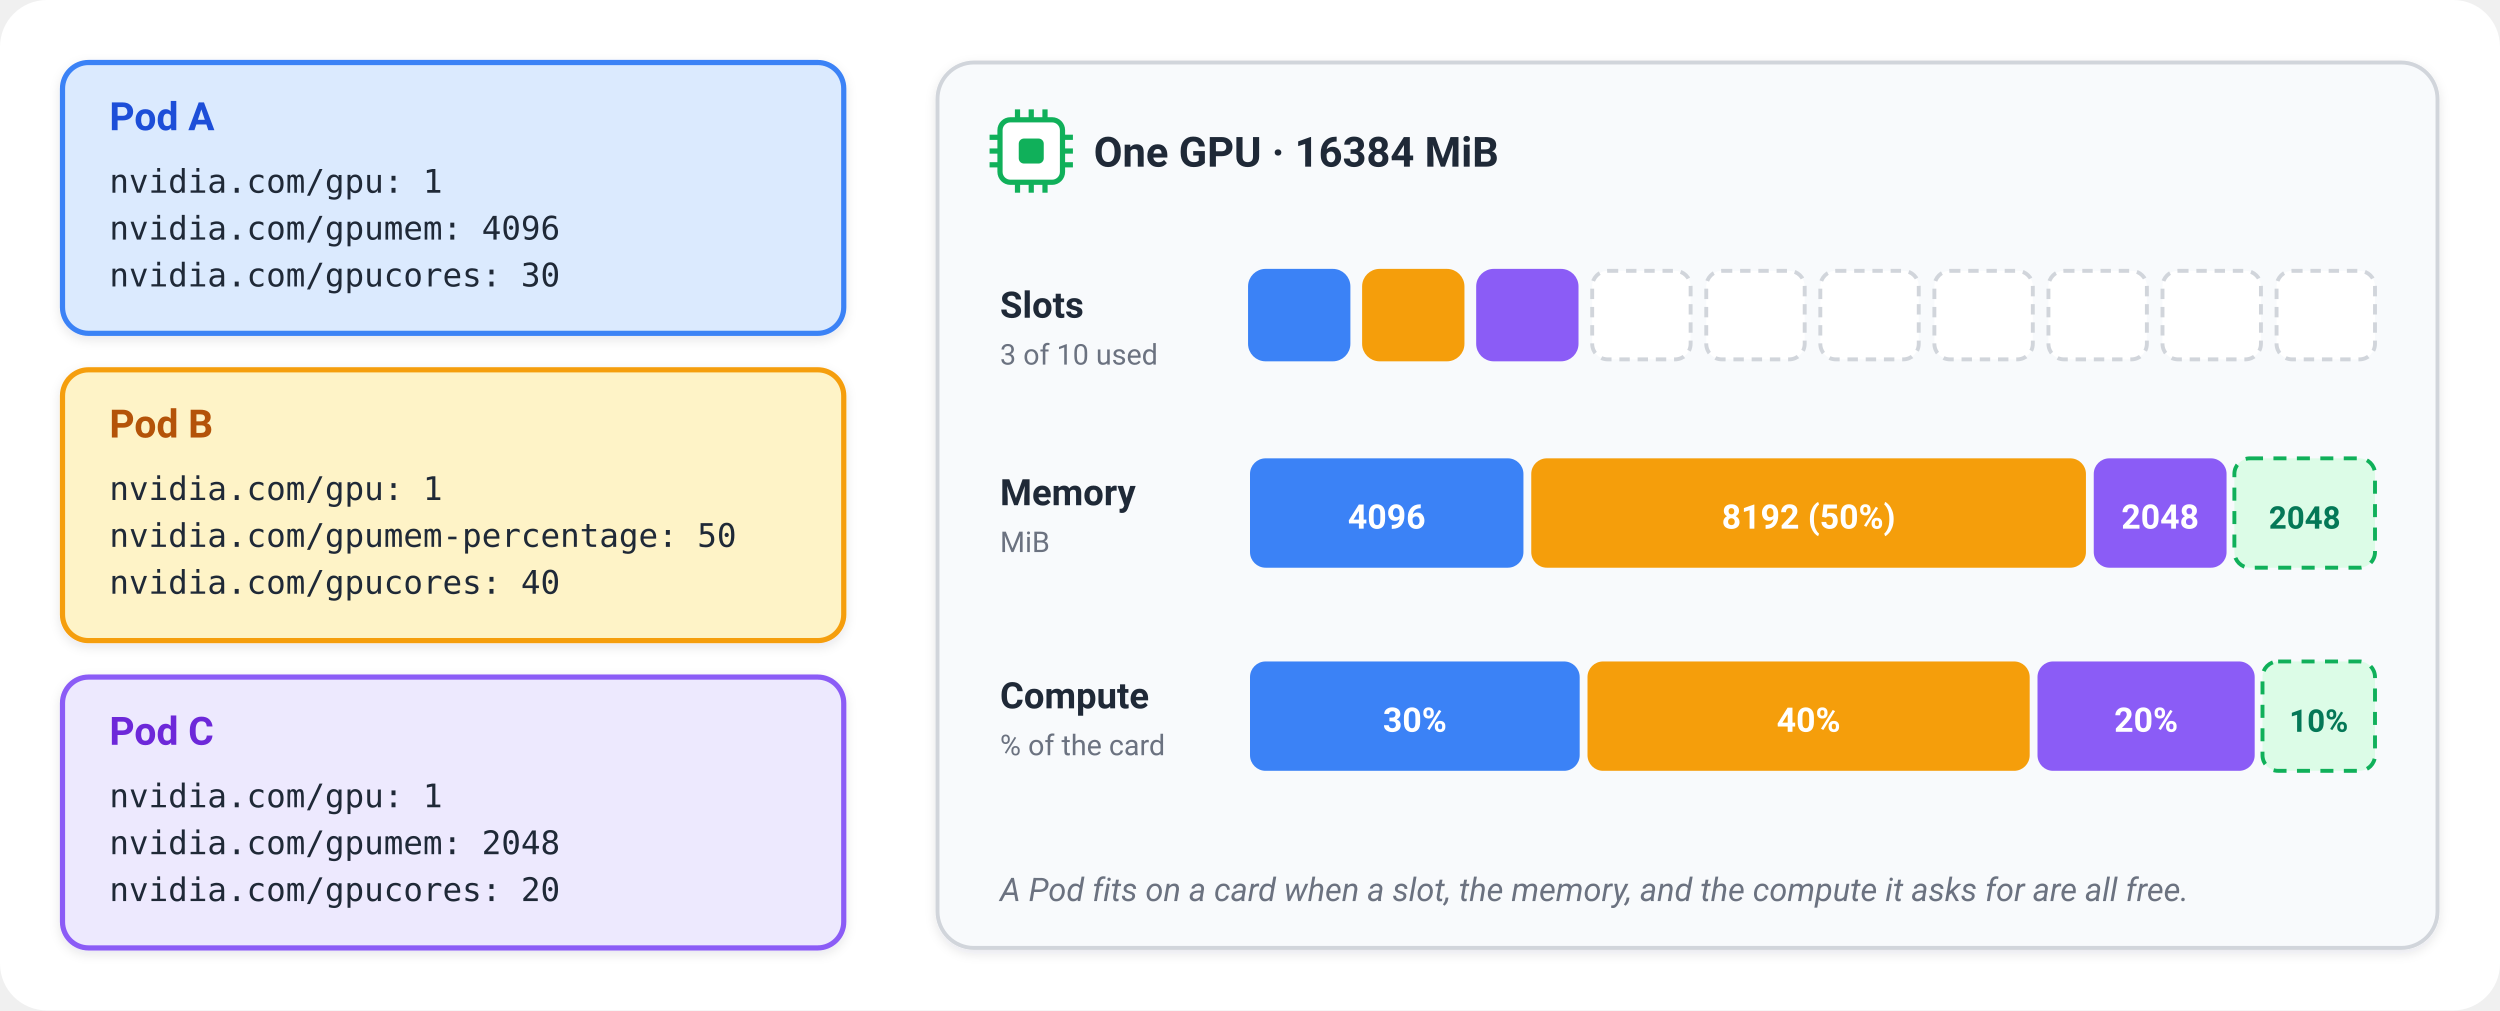
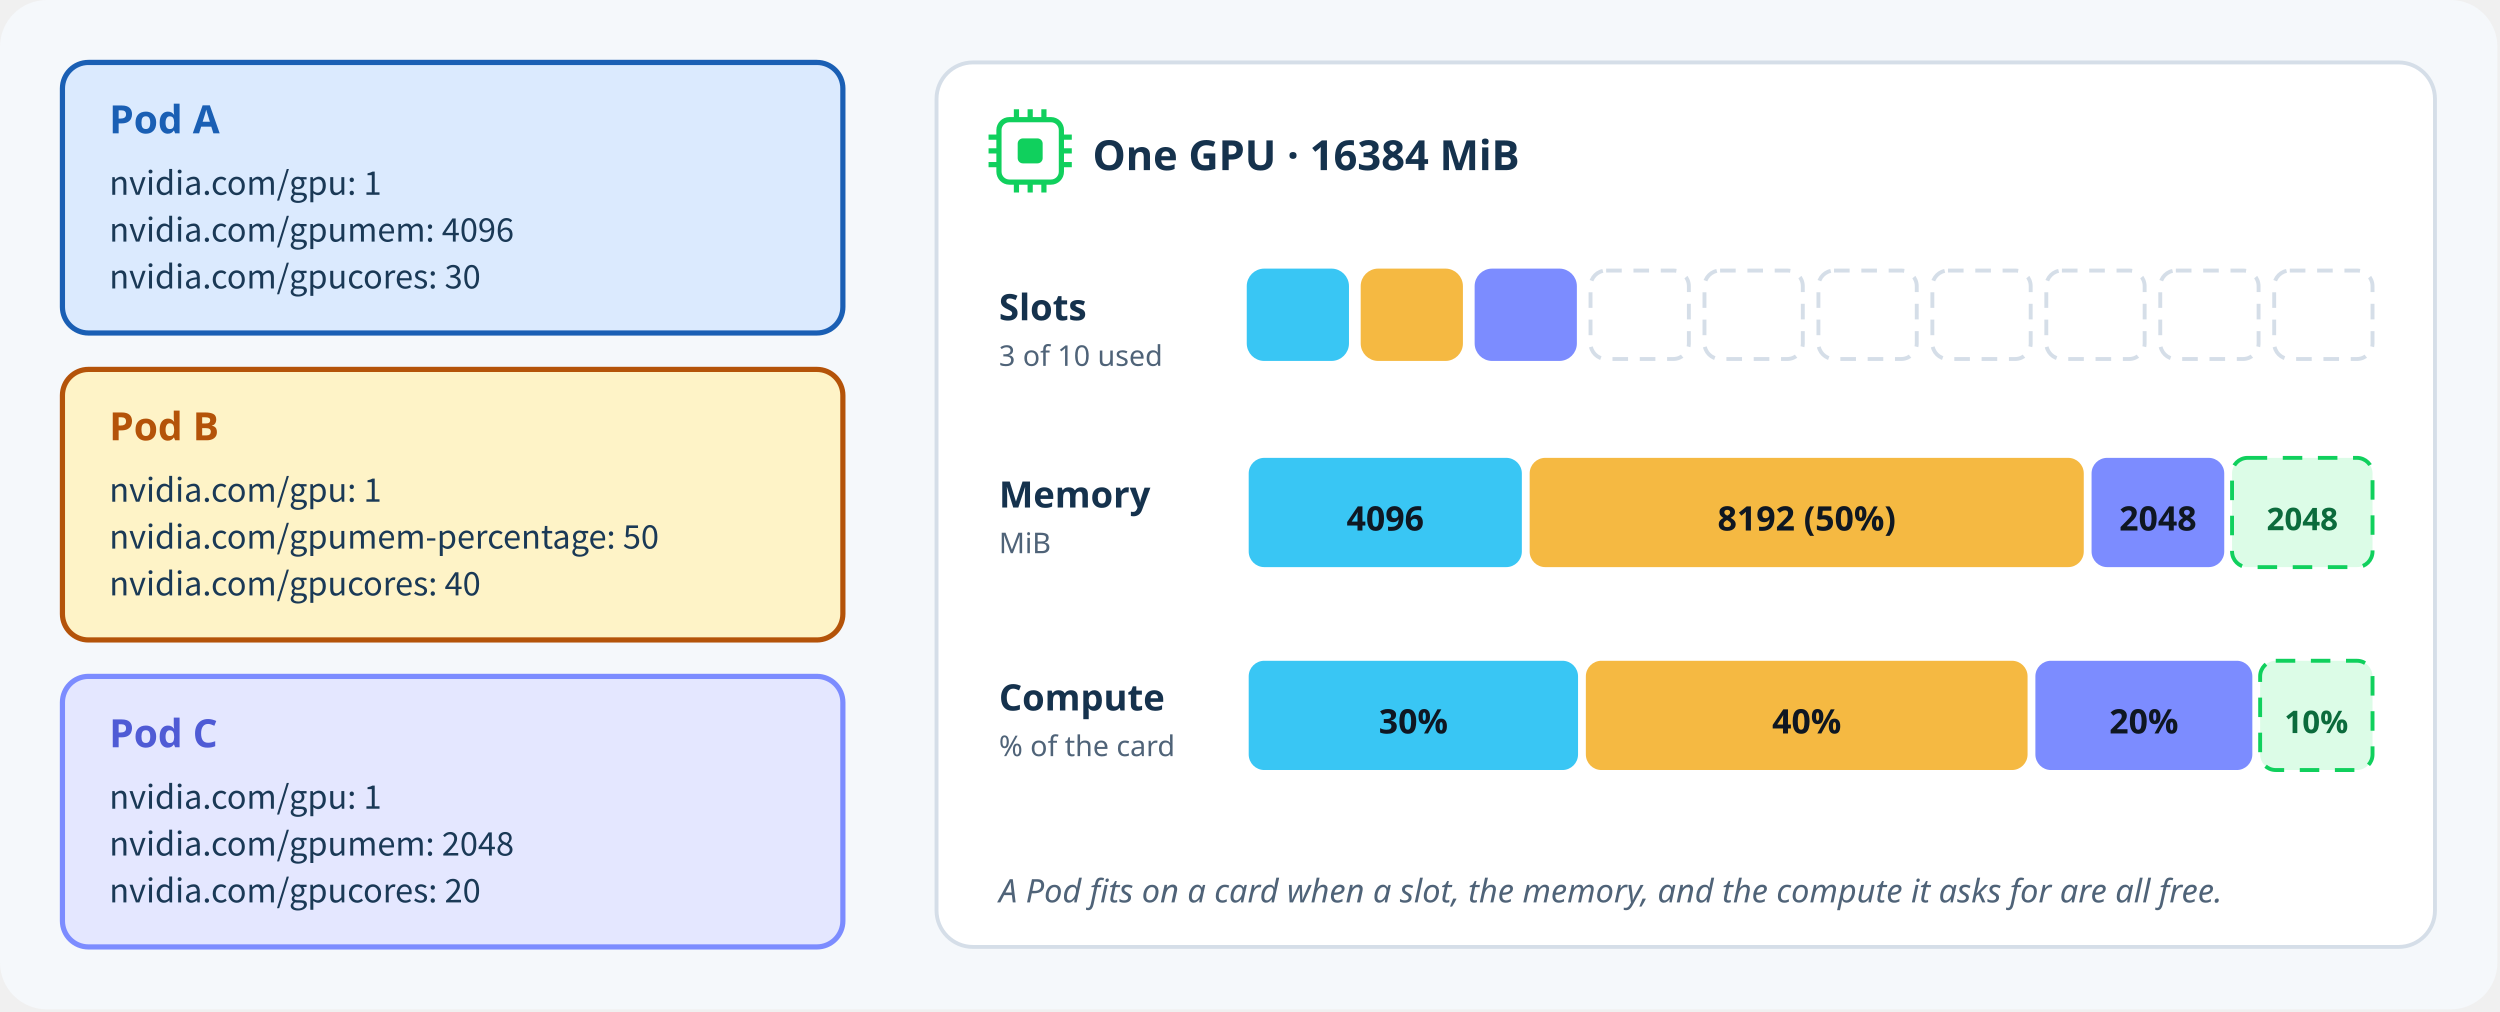
- <svg xmlns="http://www.w3.org/2000/svg" viewBox="0 0 960 388" width="960" height="388" role="img">
-   <defs>
-     <pattern id="hatch" width="8" height="8" patternUnits="userSpaceOnUse" patternTransform="rotate(45)">
-       <rect width="8" height="8" fill="#F3F4F6" />
-       <line x1="0" y1="0" x2="0" y2="8" stroke="#D1D5DB" stroke-width="3" />
-     </pattern>
-     <marker id="arrow" viewBox="0 0 10 10" refX="8.5" refY="5" markerWidth="7" markerHeight="7" orient="auto-start-reverse">
-       <path d="M0,0 L10,5 L0,10 z" fill="#64748B" />
-     </marker>
-     <marker id="arrowG" viewBox="0 0 10 10" refX="8.5" refY="5" markerWidth="7" markerHeight="7" orient="auto-start-reverse">
-       <path d="M0,0 L10,5 L0,10 z" fill="#10B05A" />
-     </marker>
-     <marker id="arrowR" viewBox="0 0 10 10" refX="8.5" refY="5" markerWidth="7" markerHeight="7" orient="auto-start-reverse">
-       <path d="M0,0 L10,5 L0,10 z" fill="#EF4444" />
-     </marker>
-     <filter id="shadow" x="-10%" y="-10%" width="120%" height="130%">
-       <feDropShadow dx="0" dy="1.5" stdDeviation="2" flood-color="#0F172A" flood-opacity="0.10" />
-     </filter>
-   </defs>
-   <rect x="0" y="0" width="960" height="388" rx="18" fill="#FFFFFF" />
-   <rect x="24" y="24" width="300" height="104" rx="10" fill="#DBEAFE" stroke="#3B82F6" stroke-width="2" filter="url(#shadow)" />
-   <text x="42" y="50" font-family="-apple-system, BlinkMacSystemFont, 'Segoe UI', Roboto, 'Helvetica Neue', Arial, 'PingFang SC', 'Hiragino Sans GB', 'Noto Sans CJK SC', 'Microsoft YaHei', sans-serif" font-size="15" font-weight="700" fill="#1D4ED8" text-anchor="start">Pod A</text>
-   <text x="42" y="74" font-family="ui-monospace, SFMono-Regular, Menlo, Consolas, monospace" font-size="12.5" font-weight="400" fill="#1F2937" text-anchor="start">nvidia.com/gpu: 1</text>
-   <text x="42" y="92" font-family="ui-monospace, SFMono-Regular, Menlo, Consolas, monospace" font-size="12.5" font-weight="400" fill="#1F2937" text-anchor="start">nvidia.com/gpumem: 4096</text>
-   <text x="42" y="110" font-family="ui-monospace, SFMono-Regular, Menlo, Consolas, monospace" font-size="12.5" font-weight="400" fill="#1F2937" text-anchor="start">nvidia.com/gpucores: 30</text>
-   <rect x="24" y="142" width="300" height="104" rx="10" fill="#FEF3C7" stroke="#F59E0B" stroke-width="2" filter="url(#shadow)" />
-   <text x="42" y="168" font-family="-apple-system, BlinkMacSystemFont, 'Segoe UI', Roboto, 'Helvetica Neue', Arial, 'PingFang SC', 'Hiragino Sans GB', 'Noto Sans CJK SC', 'Microsoft YaHei', sans-serif" font-size="15" font-weight="700" fill="#B45309" text-anchor="start">Pod B</text>
-   <text x="42" y="192" font-family="ui-monospace, SFMono-Regular, Menlo, Consolas, monospace" font-size="12.5" font-weight="400" fill="#1F2937" text-anchor="start">nvidia.com/gpu: 1</text>
-   <text x="42" y="210" font-family="ui-monospace, SFMono-Regular, Menlo, Consolas, monospace" font-size="12.5" font-weight="400" fill="#1F2937" text-anchor="start">nvidia.com/gpumem-percentage: 50</text>
-   <text x="42" y="228" font-family="ui-monospace, SFMono-Regular, Menlo, Consolas, monospace" font-size="12.5" font-weight="400" fill="#1F2937" text-anchor="start">nvidia.com/gpucores: 40</text>
-   <rect x="24" y="260" width="300" height="104" rx="10" fill="#EDE9FE" stroke="#8B5CF6" stroke-width="2" filter="url(#shadow)" />
-   <text x="42" y="286" font-family="-apple-system, BlinkMacSystemFont, 'Segoe UI', Roboto, 'Helvetica Neue', Arial, 'PingFang SC', 'Hiragino Sans GB', 'Noto Sans CJK SC', 'Microsoft YaHei', sans-serif" font-size="15" font-weight="700" fill="#6D28D9" text-anchor="start">Pod C</text>
-   <text x="42" y="310" font-family="ui-monospace, SFMono-Regular, Menlo, Consolas, monospace" font-size="12.5" font-weight="400" fill="#1F2937" text-anchor="start">nvidia.com/gpu: 1</text>
-   <text x="42" y="328" font-family="ui-monospace, SFMono-Regular, Menlo, Consolas, monospace" font-size="12.5" font-weight="400" fill="#1F2937" text-anchor="start">nvidia.com/gpumem: 2048</text>
-   <text x="42" y="346" font-family="ui-monospace, SFMono-Regular, Menlo, Consolas, monospace" font-size="12.5" font-weight="400" fill="#1F2937" text-anchor="start">nvidia.com/gpucores: 20</text>
-   <rect x="360" y="24" width="576" height="340" rx="14" fill="#F8FAFC" stroke="#D1D5DB" stroke-width="1.5" filter="url(#shadow)" />
-   <line x1="390.72" y1="42" x2="390.72" y2="46" stroke="#10B05A" stroke-width="2" />
-   <line x1="390.72" y1="70" x2="390.72" y2="74" stroke="#10B05A" stroke-width="2" />
-   <line x1="380" y1="52.72" x2="384" y2="52.72" stroke="#10B05A" stroke-width="2" />
-   <line x1="408" y1="52.72" x2="412" y2="52.72" stroke="#10B05A" stroke-width="2" />
-   <line x1="396.0" y1="42" x2="396.0" y2="46" stroke="#10B05A" stroke-width="2" />
-   <line x1="396.0" y1="70" x2="396.0" y2="74" stroke="#10B05A" stroke-width="2" />
-   <line x1="380" y1="58.0" x2="384" y2="58.0" stroke="#10B05A" stroke-width="2" />
-   <line x1="408" y1="58.0" x2="412" y2="58.0" stroke="#10B05A" stroke-width="2" />
-   <line x1="401.28" y1="42" x2="401.28" y2="46" stroke="#10B05A" stroke-width="2" />
-   <line x1="401.28" y1="70" x2="401.28" y2="74" stroke="#10B05A" stroke-width="2" />
-   <line x1="380" y1="63.28" x2="384" y2="63.28" stroke="#10B05A" stroke-width="2" />
-   <line x1="408" y1="63.28" x2="412" y2="63.28" stroke="#10B05A" stroke-width="2" />
-   <rect x="384" y="46" width="24" height="24" rx="4" fill="#fff" stroke="#10B05A" stroke-width="2" />
-   <rect x="391.2" y="53.2" width="9.6" height="9.6" rx="2" fill="#10B05A" />
-   <text x="420" y="64" font-family="-apple-system, BlinkMacSystemFont, 'Segoe UI', Roboto, 'Helvetica Neue', Arial, 'PingFang SC', 'Hiragino Sans GB', 'Noto Sans CJK SC', 'Microsoft YaHei', sans-serif" font-size="16" font-weight="700" fill="#1F2937" text-anchor="start">One GPU · 16384 MiB</text>
-   <text x="384" y="122" font-family="-apple-system, BlinkMacSystemFont, 'Segoe UI', Roboto, 'Helvetica Neue', Arial, 'PingFang SC', 'Hiragino Sans GB', 'Noto Sans CJK SC', 'Microsoft YaHei', sans-serif" font-size="14" font-weight="700" fill="#1F2937" text-anchor="start">Slots</text>
-   <text x="384" y="140" font-family="-apple-system, BlinkMacSystemFont, 'Segoe UI', Roboto, 'Helvetica Neue', Arial, 'PingFang SC', 'Hiragino Sans GB', 'Noto Sans CJK SC', 'Microsoft YaHei', sans-serif" font-size="11" font-weight="400" fill="#6B7280" text-anchor="start">3 of 10 used</text>
-   <rect x="480.0" y="104" width="37.8" height="34" rx="6" fill="#3B82F6" stroke="#3B82F6" stroke-width="1.5" />
-   <rect x="523.8" y="104" width="37.8" height="34" rx="6" fill="#F59E0B" stroke="#F59E0B" stroke-width="1.5" />
-   <rect x="567.6" y="104" width="37.8" height="34" rx="6" fill="#8B5CF6" stroke="#8B5CF6" stroke-width="1.5" />
-   <rect x="611.4" y="104" width="37.8" height="34" rx="6" fill="#fff" stroke="#D1D5DB" stroke-width="1.5" stroke-dasharray="4 3" />
-   <rect x="655.2" y="104" width="37.8" height="34" rx="6" fill="#fff" stroke="#D1D5DB" stroke-width="1.5" stroke-dasharray="4 3" />
-   <rect x="699.0" y="104" width="37.8" height="34" rx="6" fill="#fff" stroke="#D1D5DB" stroke-width="1.5" stroke-dasharray="4 3" />
-   <rect x="742.8" y="104" width="37.8" height="34" rx="6" fill="#fff" stroke="#D1D5DB" stroke-width="1.5" stroke-dasharray="4 3" />
-   <rect x="786.6" y="104" width="37.8" height="34" rx="6" fill="#fff" stroke="#D1D5DB" stroke-width="1.5" stroke-dasharray="4 3" />
-   <rect x="830.4" y="104" width="37.8" height="34" rx="6" fill="#fff" stroke="#D1D5DB" stroke-width="1.5" stroke-dasharray="4 3" />
-   <rect x="874.2" y="104" width="37.8" height="34" rx="6" fill="#fff" stroke="#D1D5DB" stroke-width="1.5" stroke-dasharray="4 3" />
-   <text x="384" y="194" font-family="-apple-system, BlinkMacSystemFont, 'Segoe UI', Roboto, 'Helvetica Neue', Arial, 'PingFang SC', 'Hiragino Sans GB', 'Noto Sans CJK SC', 'Microsoft YaHei', sans-serif" font-size="14" font-weight="700" fill="#1F2937" text-anchor="start">Memory</text>
-   <text x="384" y="212" font-family="-apple-system, BlinkMacSystemFont, 'Segoe UI', Roboto, 'Helvetica Neue', Arial, 'PingFang SC', 'Hiragino Sans GB', 'Noto Sans CJK SC', 'Microsoft YaHei', sans-serif" font-size="11" font-weight="400" fill="#6B7280" text-anchor="start">MiB</text>
-   <rect x="480" y="176" width="105.0" height="42" rx="6" fill="#3B82F6" />
-   <text x="532.5" y="203" font-family="-apple-system, BlinkMacSystemFont, 'Segoe UI', Roboto, 'Helvetica Neue', Arial, 'PingFang SC', 'Hiragino Sans GB', 'Noto Sans CJK SC', 'Microsoft YaHei', sans-serif" font-size="13" font-weight="700" fill="#fff" text-anchor="middle">4096</text>
-   <rect x="588.0" y="176" width="213.0" height="42" rx="6" fill="#F59E0B" />
-   <text x="694.5" y="203" font-family="-apple-system, BlinkMacSystemFont, 'Segoe UI', Roboto, 'Helvetica Neue', Arial, 'PingFang SC', 'Hiragino Sans GB', 'Noto Sans CJK SC', 'Microsoft YaHei', sans-serif" font-size="13" font-weight="700" fill="#fff" text-anchor="middle">8192 (50%)</text>
-   <rect x="804.0" y="176" width="51.0" height="42" rx="6" fill="#8B5CF6" />
-   <text x="829.5" y="203" font-family="-apple-system, BlinkMacSystemFont, 'Segoe UI', Roboto, 'Helvetica Neue', Arial, 'PingFang SC', 'Hiragino Sans GB', 'Noto Sans CJK SC', 'Microsoft YaHei', sans-serif" font-size="13" font-weight="700" fill="#fff" text-anchor="middle">2048</text>
-   <rect x="858.0" y="176" width="54.0" height="42" rx="6" fill="#DCFCE7" stroke="#10B05A" stroke-width="1.5" stroke-dasharray="5 4" />
-   <text x="885.0" y="203" font-family="-apple-system, BlinkMacSystemFont, 'Segoe UI', Roboto, 'Helvetica Neue', Arial, 'PingFang SC', 'Hiragino Sans GB', 'Noto Sans CJK SC', 'Microsoft YaHei', sans-serif" font-size="12" font-weight="600" fill="#047857" text-anchor="middle">2048</text>
-   <text x="384" y="272" font-family="-apple-system, BlinkMacSystemFont, 'Segoe UI', Roboto, 'Helvetica Neue', Arial, 'PingFang SC', 'Hiragino Sans GB', 'Noto Sans CJK SC', 'Microsoft YaHei', sans-serif" font-size="14" font-weight="700" fill="#1F2937" text-anchor="start">Compute</text>
-   <text x="384" y="290" font-family="-apple-system, BlinkMacSystemFont, 'Segoe UI', Roboto, 'Helvetica Neue', Arial, 'PingFang SC', 'Hiragino Sans GB', 'Noto Sans CJK SC', 'Microsoft YaHei', sans-serif" font-size="11" font-weight="400" fill="#6B7280" text-anchor="start">% of the card</text>
-   <rect x="480" y="254" width="126.6" height="42" rx="6" fill="#3B82F6" />
-   <text x="543.3" y="281" font-family="-apple-system, BlinkMacSystemFont, 'Segoe UI', Roboto, 'Helvetica Neue', Arial, 'PingFang SC', 'Hiragino Sans GB', 'Noto Sans CJK SC', 'Microsoft YaHei', sans-serif" font-size="13" font-weight="700" fill="#fff" text-anchor="middle">30%</text>
-   <rect x="609.6" y="254" width="169.8" height="42" rx="6" fill="#F59E0B" />
-   <text x="694.5" y="281" font-family="-apple-system, BlinkMacSystemFont, 'Segoe UI', Roboto, 'Helvetica Neue', Arial, 'PingFang SC', 'Hiragino Sans GB', 'Noto Sans CJK SC', 'Microsoft YaHei', sans-serif" font-size="13" font-weight="700" fill="#fff" text-anchor="middle">40%</text>
-   <rect x="782.4" y="254" width="83.4" height="42" rx="6" fill="#8B5CF6" />
-   <text x="824.1" y="281" font-family="-apple-system, BlinkMacSystemFont, 'Segoe UI', Roboto, 'Helvetica Neue', Arial, 'PingFang SC', 'Hiragino Sans GB', 'Noto Sans CJK SC', 'Microsoft YaHei', sans-serif" font-size="13" font-weight="700" fill="#fff" text-anchor="middle">20%</text>
-   <rect x="868.8" y="254" width="43.2" height="42" rx="6" fill="#DCFCE7" stroke="#10B05A" stroke-width="1.5" stroke-dasharray="5 4" />
-   <text x="890.4" y="281" font-family="-apple-system, BlinkMacSystemFont, 'Segoe UI', Roboto, 'Helvetica Neue', Arial, 'PingFang SC', 'Hiragino Sans GB', 'Noto Sans CJK SC', 'Microsoft YaHei', sans-serif" font-size="12" font-weight="600" fill="#047857" text-anchor="middle">10%</text>
-   <text x="384" y="346" font-family="-apple-system, BlinkMacSystemFont, 'Segoe UI', Roboto, 'Helvetica Neue', Arial, 'PingFang SC', 'Hiragino Sans GB', 'Noto Sans CJK SC', 'Microsoft YaHei', sans-serif" font-size="12.5" font-weight="400" fill="#6B7280" text-anchor="start" font-style="italic">A Pod fits on a card when a slot, the memory, and the compute it asks for are all free.</text>
+ <svg xmlns="http://www.w3.org/2000/svg" style="background: transparent; background-color: transparent; color-scheme: light;" version="1.1" width="961px" height="389px" viewBox="0 0 961 389">
+   <defs />
+   <g>
+     <g data-cell-id="0">
+       <g data-cell-id="1">
+         <g data-cell-id="c2">
+           <g>
+             <rect x="0" y="0" width="960" height="388" rx="18" ry="18" fill="#f5f8fb" stroke="none" pointer-events="all" style="fill: rgb(245, 248, 251);" />
+           </g>
+         </g>
+         <g data-cell-id="c3">
+           <g>
+             <rect x="24" y="24" width="300" height="104" rx="10" ry="10" fill="#dbeafe" stroke="#1a5fb4" stroke-width="2" pointer-events="all" style="fill: rgb(219, 234, 254); stroke: rgb(26, 95, 180);" />
+           </g>
+           <g data-cell-id="c4">
+             <g>
+               <rect x="38" y="33.5" width="50" height="22.5" fill="none" stroke="none" pointer-events="all" />
+             </g>
+             <g>
+               <g fill="#1A5FB4" font-family="'Source Sans 3', 'Noto Sans', 'Segoe UI', 'PingFang SC', 'Noto Sans CJK SC', 'Microsoft YaHei', sans-serif" font-weight="bold" text-anchor="start" font-size="15px" style="fill: rgb(26, 95, 180);">
+                 <text x="42" y="51.25">Pod A</text>
+               </g>
+             </g>
+           </g>
+           <g data-cell-id="c5">
+             <g>
+               <rect x="38" y="60.25" width="139.75" height="18.75" fill="none" stroke="none" pointer-events="all" />
+             </g>
+             <g>
+               <g fill="#1A3956" font-family="'IBM Plex Mono', 'SFMono-Regular', Consolas, 'PingFang SC', 'Noto Sans CJK SC', monospace" text-anchor="start" font-size="12.5px" style="fill: rgb(26, 57, 86);">
+                 <text x="42" y="74.88">nvidia.com/gpu: 1</text>
+               </g>
+             </g>
+           </g>
+           <g data-cell-id="c6">
+             <g>
+               <rect x="38" y="78.25" width="186.25" height="18.75" fill="none" stroke="none" pointer-events="all" />
+             </g>
+             <g>
+               <g fill="#1A3956" font-family="'IBM Plex Mono', 'SFMono-Regular', Consolas, 'PingFang SC', 'Noto Sans CJK SC', monospace" text-anchor="start" font-size="12.5px" style="fill: rgb(26, 57, 86);">
+                 <text x="42" y="92.88">nvidia.com/gpumem: 4096</text>
+               </g>
+             </g>
+           </g>
+           <g data-cell-id="c7">
+             <g>
+               <rect x="38" y="96.25" width="186.25" height="18.75" fill="none" stroke="none" pointer-events="all" />
+             </g>
+             <g>
+               <g fill="#1A3956" font-family="'IBM Plex Mono', 'SFMono-Regular', Consolas, 'PingFang SC', 'Noto Sans CJK SC', monospace" text-anchor="start" font-size="12.5px" style="fill: rgb(26, 57, 86);">
+                 <text x="42" y="110.88">nvidia.com/gpucores: 30</text>
+               </g>
+             </g>
+           </g>
+         </g>
+         <g data-cell-id="c8">
+           <g>
+             <rect x="24" y="142" width="300" height="104" rx="10" ry="10" fill="#fef3c7" stroke="#b45309" stroke-width="2" pointer-events="all" style="fill: rgb(254, 243, 199); stroke: rgb(180, 83, 9);" />
+           </g>
+           <g data-cell-id="c9">
+             <g>
+               <rect x="38" y="151.5" width="50" height="22.5" fill="none" stroke="none" pointer-events="all" />
+             </g>
+             <g>
+               <g fill="#B45309" font-family="'Source Sans 3', 'Noto Sans', 'Segoe UI', 'PingFang SC', 'Noto Sans CJK SC', 'Microsoft YaHei', sans-serif" font-weight="bold" text-anchor="start" font-size="15px" style="fill: rgb(180, 83, 9);">
+                 <text x="42" y="169.25">Pod B</text>
+               </g>
+             </g>
+           </g>
+           <g data-cell-id="c10">
+             <g>
+               <rect x="38" y="178.25" width="139.75" height="18.75" fill="none" stroke="none" pointer-events="all" />
+             </g>
+             <g>
+               <g fill="#1A3956" font-family="'IBM Plex Mono', 'SFMono-Regular', Consolas, 'PingFang SC', 'Noto Sans CJK SC', monospace" text-anchor="start" font-size="12.5px" style="fill: rgb(26, 57, 86);">
+                 <text x="42" y="192.88">nvidia.com/gpu: 1</text>
+               </g>
+             </g>
+           </g>
+           <g data-cell-id="c11">
+             <g>
+               <rect x="38" y="196.25" width="256" height="18.75" fill="none" stroke="none" pointer-events="all" />
+             </g>
+             <g>
+               <g fill="#1A3956" font-family="'IBM Plex Mono', 'SFMono-Regular', Consolas, 'PingFang SC', 'Noto Sans CJK SC', monospace" text-anchor="start" font-size="12.5px" style="fill: rgb(26, 57, 86);">
+                 <text x="42" y="210.88">nvidia.com/gpumem-percentage: 50</text>
+               </g>
+             </g>
+           </g>
+           <g data-cell-id="c12">
+             <g>
+               <rect x="38" y="214.25" width="186.25" height="18.75" fill="none" stroke="none" pointer-events="all" />
+             </g>
+             <g>
+               <g fill="#1A3956" font-family="'IBM Plex Mono', 'SFMono-Regular', Consolas, 'PingFang SC', 'Noto Sans CJK SC', monospace" text-anchor="start" font-size="12.5px" style="fill: rgb(26, 57, 86);">
+                 <text x="42" y="228.88">nvidia.com/gpucores: 40</text>
+               </g>
+             </g>
+           </g>
+         </g>
+         <g data-cell-id="c13">
+           <g>
+             <rect x="24" y="260" width="300" height="104" rx="10" ry="10" fill="#e4e7ff" stroke="#7c8cff" stroke-width="2" pointer-events="all" style="fill: rgb(228, 231, 255); stroke: rgb(124, 140, 255);" />
+           </g>
+           <g data-cell-id="c14">
+             <g>
+               <rect x="38" y="269.5" width="50" height="22.5" fill="none" stroke="none" pointer-events="all" />
+             </g>
+             <g>
+               <g fill="#4F5BD5" font-family="'Source Sans 3', 'Noto Sans', 'Segoe UI', 'PingFang SC', 'Noto Sans CJK SC', 'Microsoft YaHei', sans-serif" font-weight="bold" text-anchor="start" font-size="15px" style="fill: rgb(79, 91, 213);">
+                 <text x="42" y="287.25">Pod C</text>
+               </g>
+             </g>
+           </g>
+           <g data-cell-id="c15">
+             <g>
+               <rect x="38" y="296.25" width="139.75" height="18.75" fill="none" stroke="none" pointer-events="all" />
+             </g>
+             <g>
+               <g fill="#1A3956" font-family="'IBM Plex Mono', 'SFMono-Regular', Consolas, 'PingFang SC', 'Noto Sans CJK SC', monospace" text-anchor="start" font-size="12.5px" style="fill: rgb(26, 57, 86);">
+                 <text x="42" y="310.88">nvidia.com/gpu: 1</text>
+               </g>
+             </g>
+           </g>
+           <g data-cell-id="c16">
+             <g>
+               <rect x="38" y="314.25" width="186.25" height="18.75" fill="none" stroke="none" pointer-events="all" />
+             </g>
+             <g>
+               <g fill="#1A3956" font-family="'IBM Plex Mono', 'SFMono-Regular', Consolas, 'PingFang SC', 'Noto Sans CJK SC', monospace" text-anchor="start" font-size="12.5px" style="fill: rgb(26, 57, 86);">
+                 <text x="42" y="328.88">nvidia.com/gpumem: 2048</text>
+               </g>
+             </g>
+           </g>
+           <g data-cell-id="c17">
+             <g>
+               <rect x="38" y="332.25" width="186.25" height="18.75" fill="none" stroke="none" pointer-events="all" />
+             </g>
+             <g>
+               <g fill="#1A3956" font-family="'IBM Plex Mono', 'SFMono-Regular', Consolas, 'PingFang SC', 'Noto Sans CJK SC', monospace" text-anchor="start" font-size="12.5px" style="fill: rgb(26, 57, 86);">
+                 <text x="42" y="346.88">nvidia.com/gpucores: 20</text>
+               </g>
+             </g>
+           </g>
+         </g>
+         <g data-cell-id="c18">
+           <g>
+             <rect x="360" y="24" width="576" height="340" rx="14" ry="14" fill="#ffffff" stroke="#d5dee8" stroke-width="1.5" pointer-events="all" style="fill: rgb(255, 255, 255); stroke: rgb(213, 222, 232);" />
+           </g>
+           <g data-cell-id="c33">
+             <g>
+               <rect x="416" y="46.4" width="178.24" height="24" fill="none" stroke="none" pointer-events="all" />
+             </g>
+             <g>
+               <g fill="#15324D" font-family="'Source Sans 3', 'Noto Sans', 'Segoe UI', 'PingFang SC', 'Noto Sans CJK SC', 'Microsoft YaHei', sans-serif" font-weight="bold" text-anchor="start" font-size="16px" style="fill: rgb(21, 50, 77);">
+                 <text x="420" y="65.4">One GPU · 16384 MiB</text>
+               </g>
+             </g>
+           </g>
+           <g data-cell-id="c34">
+             <g>
+               <rect x="380" y="106.6" width="47.2" height="21" fill="none" stroke="none" pointer-events="all" />
+             </g>
+             <g>
+               <g fill="#15324D" font-family="'Source Sans 3', 'Noto Sans', 'Segoe UI', 'PingFang SC', 'Noto Sans CJK SC', 'Microsoft YaHei', sans-serif" font-weight="bold" text-anchor="start" font-size="14px" style="fill: rgb(21, 50, 77);">
+                 <text x="384" y="123.1">Slots</text>
+               </g>
+             </g>
+           </g>
+           <g data-cell-id="c35">
+             <g>
+               <rect x="380" y="127.9" width="81.92" height="16.5" fill="none" stroke="none" pointer-events="all" />
+             </g>
+             <g>
+               <g fill="#4F6378" font-family="'Source Sans 3', 'Noto Sans', 'Segoe UI', 'PingFang SC', 'Noto Sans CJK SC', 'Microsoft YaHei', sans-serif" text-anchor="start" font-size="11px" style="fill: rgb(79, 99, 120);">
+                 <text x="384" y="140.65">3 of 10 used</text>
+               </g>
+             </g>
+           </g>
+           <g data-cell-id="c46">
+             <g>
+               <rect x="380" y="178.6" width="55.04" height="21" fill="none" stroke="none" pointer-events="all" />
+             </g>
+             <g>
+               <g fill="#15324D" font-family="'Source Sans 3', 'Noto Sans', 'Segoe UI', 'PingFang SC', 'Noto Sans CJK SC', 'Microsoft YaHei', sans-serif" font-weight="bold" text-anchor="start" font-size="14px" style="fill: rgb(21, 50, 77);">
+                 <text x="384" y="195.1">Memory</text>
+               </g>
+             </g>
+           </g>
+           <g data-cell-id="c47">
+             <g>
+               <rect x="380" y="199.9" width="26.48" height="16.5" fill="none" stroke="none" pointer-events="all" />
+             </g>
+             <g>
+               <g fill="#4F6378" font-family="'Source Sans 3', 'Noto Sans', 'Segoe UI', 'PingFang SC', 'Noto Sans CJK SC', 'Microsoft YaHei', sans-serif" text-anchor="start" font-size="11px" style="fill: rgb(79, 99, 120);">
+                 <text x="384" y="212.65">MiB</text>
+               </g>
+             </g>
+           </g>
+           <g data-cell-id="c56">
+             <g>
+               <rect x="380" y="256.6" width="62.88" height="21" fill="none" stroke="none" pointer-events="all" />
+             </g>
+             <g>
+               <g fill="#15324D" font-family="'Source Sans 3', 'Noto Sans', 'Segoe UI', 'PingFang SC', 'Noto Sans CJK SC', 'Microsoft YaHei', sans-serif" font-weight="bold" text-anchor="start" font-size="14px" style="fill: rgb(21, 50, 77);">
+                 <text x="384" y="273.1">Compute</text>
+               </g>
+             </g>
+           </g>
+           <g data-cell-id="c57">
+             <g>
+               <rect x="380" y="277.9" width="88.08" height="16.5" fill="none" stroke="none" pointer-events="all" />
+             </g>
+             <g>
+               <g fill="#4F6378" font-family="'Source Sans 3', 'Noto Sans', 'Segoe UI', 'PingFang SC', 'Noto Sans CJK SC', 'Microsoft YaHei', sans-serif" text-anchor="start" font-size="11px" style="fill: rgb(79, 99, 120);">
+                 <text x="384" y="290.65">% of the card</text>
+               </g>
+             </g>
+           </g>
+           <g data-cell-id="c66">
+             <g>
+               <rect x="380" y="332.25" width="578" height="18.75" fill="none" stroke="none" pointer-events="all" />
+             </g>
+             <g>
+               <g fill="#4F6378" font-family="'Source Sans 3', 'Noto Sans', 'Segoe UI', 'PingFang SC', 'Noto Sans CJK SC', 'Microsoft YaHei', sans-serif" font-style="italic" text-anchor="start" font-size="12.5px" style="fill: rgb(79, 99, 120);">
+                 <text x="384" y="346.88">A Pod fits on a card when a slot, the memory, and the compute it asks for are all free.</text>
+               </g>
+             </g>
+           </g>
+         </g>
+         <g data-cell-id="c19">
+           <g>
+             <path d="M 390.72 42 L 390.72 46" fill="none" stroke="#10d05d" stroke-width="2" stroke-miterlimit="10" pointer-events="stroke" style="stroke: rgb(16, 208, 93);" />
+           </g>
+         </g>
+         <g data-cell-id="c20">
+           <g>
+             <path d="M 390.72 70 L 390.72 74" fill="none" stroke="#10d05d" stroke-width="2" stroke-miterlimit="10" pointer-events="stroke" style="stroke: rgb(16, 208, 93);" />
+           </g>
+         </g>
+         <g data-cell-id="c21">
+           <g>
+             <path d="M 380 52.72 L 384 52.72" fill="none" stroke="#10d05d" stroke-width="2" stroke-miterlimit="10" pointer-events="stroke" style="stroke: rgb(16, 208, 93);" />
+           </g>
+         </g>
+         <g data-cell-id="c22">
+           <g>
+             <path d="M 408 52.72 L 412 52.72" fill="none" stroke="#10d05d" stroke-width="2" stroke-miterlimit="10" pointer-events="stroke" style="stroke: rgb(16, 208, 93);" />
+           </g>
+         </g>
+         <g data-cell-id="c23">
+           <g>
+             <path d="M 396 42 L 396 46" fill="none" stroke="#10d05d" stroke-width="2" stroke-miterlimit="10" pointer-events="stroke" style="stroke: rgb(16, 208, 93);" />
+           </g>
+         </g>
+         <g data-cell-id="c24">
+           <g>
+             <path d="M 396 70 L 396 74" fill="none" stroke="#10d05d" stroke-width="2" stroke-miterlimit="10" pointer-events="stroke" style="stroke: rgb(16, 208, 93);" />
+           </g>
+         </g>
+         <g data-cell-id="c25">
+           <g>
+             <path d="M 380 58 L 384 58" fill="none" stroke="#10d05d" stroke-width="2" stroke-miterlimit="10" pointer-events="stroke" style="stroke: rgb(16, 208, 93);" />
+           </g>
+         </g>
+         <g data-cell-id="c26">
+           <g>
+             <path d="M 408 58 L 412 58" fill="none" stroke="#10d05d" stroke-width="2" stroke-miterlimit="10" pointer-events="stroke" style="stroke: rgb(16, 208, 93);" />
+           </g>
+         </g>
+         <g data-cell-id="c27">
+           <g>
+             <path d="M 401.28 42 L 401.28 46" fill="none" stroke="#10d05d" stroke-width="2" stroke-miterlimit="10" pointer-events="stroke" style="stroke: rgb(16, 208, 93);" />
+           </g>
+         </g>
+         <g data-cell-id="c28">
+           <g>
+             <path d="M 401.28 70 L 401.28 74" fill="none" stroke="#10d05d" stroke-width="2" stroke-miterlimit="10" pointer-events="stroke" style="stroke: rgb(16, 208, 93);" />
+           </g>
+         </g>
+         <g data-cell-id="c29">
+           <g>
+             <path d="M 380 63.28 L 384 63.28" fill="none" stroke="#10d05d" stroke-width="2" stroke-miterlimit="10" pointer-events="stroke" style="stroke: rgb(16, 208, 93);" />
+           </g>
+         </g>
+         <g data-cell-id="c30">
+           <g>
+             <path d="M 408 63.28 L 412 63.28" fill="none" stroke="#10d05d" stroke-width="2" stroke-miterlimit="10" pointer-events="stroke" style="stroke: rgb(16, 208, 93);" />
+           </g>
+         </g>
+         <g data-cell-id="c31">
+           <g>
+             <rect x="384" y="46" width="24" height="24" rx="4" ry="4" fill="#ffffff" stroke="#10d05d" stroke-width="2" pointer-events="all" style="fill: rgb(255, 255, 255); stroke: rgb(16, 208, 93);" />
+           </g>
+         </g>
+         <g data-cell-id="c32">
+           <g>
+             <rect x="391.2" y="53.2" width="9.6" height="9.6" rx="2" ry="2" fill="#10d05d" stroke="none" pointer-events="all" style="fill: rgb(16, 208, 93);" />
+           </g>
+         </g>
+         <g data-cell-id="c36">
+           <g>
+             <rect x="480" y="104" width="37.8" height="34" rx="6" ry="6" fill="#39c6f4" stroke="#39c6f4" stroke-width="1.5" pointer-events="all" style="fill: rgb(57, 198, 244); stroke: rgb(57, 198, 244);" />
+           </g>
+         </g>
+         <g data-cell-id="c37">
+           <g>
+             <rect x="523.8" y="104" width="37.8" height="34" rx="6" ry="6" fill="#f5b942" stroke="#f5b942" stroke-width="1.5" pointer-events="all" style="fill: rgb(245, 185, 66); stroke: rgb(245, 185, 66);" />
+           </g>
+         </g>
+         <g data-cell-id="c38">
+           <g>
+             <rect x="567.6" y="104" width="37.8" height="34" rx="6" ry="6" fill="#7c8cff" stroke="#7c8cff" stroke-width="1.5" pointer-events="all" style="fill: rgb(124, 140, 255); stroke: rgb(124, 140, 255);" />
+           </g>
+         </g>
+         <g data-cell-id="c39">
+           <g>
+             <rect x="611.4" y="104" width="37.8" height="34" rx="6" ry="6" fill="#ffffff" stroke="#d5dee8" stroke-width="1.5" stroke-dasharray="6 4.5" pointer-events="all" style="fill: rgb(255, 255, 255); stroke: rgb(213, 222, 232);" />
+           </g>
+         </g>
+         <g data-cell-id="c40">
+           <g>
+             <rect x="655.2" y="104" width="37.8" height="34" rx="6" ry="6" fill="#ffffff" stroke="#d5dee8" stroke-width="1.5" stroke-dasharray="6 4.5" pointer-events="all" style="fill: rgb(255, 255, 255); stroke: rgb(213, 222, 232);" />
+           </g>
+         </g>
+         <g data-cell-id="c41">
+           <g>
+             <rect x="699" y="104" width="37.8" height="34" rx="6" ry="6" fill="#ffffff" stroke="#d5dee8" stroke-width="1.5" stroke-dasharray="6 4.5" pointer-events="all" style="fill: rgb(255, 255, 255); stroke: rgb(213, 222, 232);" />
+           </g>
+         </g>
+         <g data-cell-id="c42">
+           <g>
+             <rect x="742.8" y="104" width="37.8" height="34" rx="6" ry="6" fill="#ffffff" stroke="#d5dee8" stroke-width="1.5" stroke-dasharray="6 4.5" pointer-events="all" style="fill: rgb(255, 255, 255); stroke: rgb(213, 222, 232);" />
+           </g>
+         </g>
+         <g data-cell-id="c43">
+           <g>
+             <rect x="786.6" y="104" width="37.8" height="34" rx="6" ry="6" fill="#ffffff" stroke="#d5dee8" stroke-width="1.5" stroke-dasharray="6 4.5" pointer-events="all" style="fill: rgb(255, 255, 255); stroke: rgb(213, 222, 232);" />
+           </g>
+         </g>
+         <g data-cell-id="c44">
+           <g>
+             <rect x="830.4" y="104" width="37.8" height="34" rx="6" ry="6" fill="#ffffff" stroke="#d5dee8" stroke-width="1.5" stroke-dasharray="6 4.5" pointer-events="all" style="fill: rgb(255, 255, 255); stroke: rgb(213, 222, 232);" />
+           </g>
+         </g>
+         <g data-cell-id="c45">
+           <g>
+             <rect x="874.2" y="104" width="37.8" height="34" rx="6" ry="6" fill="#ffffff" stroke="#d5dee8" stroke-width="1.5" stroke-dasharray="6 4.5" pointer-events="all" style="fill: rgb(255, 255, 255); stroke: rgb(213, 222, 232);" />
+           </g>
+         </g>
+         <g data-cell-id="c48">
+           <g>
+             <rect x="480" y="176" width="105" height="42" rx="6" ry="6" fill="#39c6f4" stroke="none" pointer-events="all" style="fill: rgb(57, 198, 244);" />
+           </g>
+           <g data-cell-id="c49">
+             <g>
+               <rect x="513.94" y="188.7" width="37.12" height="19.5" fill="none" stroke="none" pointer-events="all" />
+             </g>
+             <g>
+               <g fill="#0F1722" font-family="'Source Sans 3', 'Noto Sans', 'Segoe UI', 'PingFang SC', 'Noto Sans CJK SC', 'Microsoft YaHei', sans-serif" font-weight="bold" text-anchor="middle" font-size="13px" style="fill: rgb(15, 23, 34);">
+                 <text x="532.5" y="203.95">4096</text>
+               </g>
+             </g>
+           </g>
+         </g>
+         <g data-cell-id="c50">
+           <g>
+             <rect x="588" y="176" width="213" height="42" rx="6" ry="6" fill="#f5b942" stroke="none" pointer-events="all" style="fill: rgb(245, 185, 66);" />
+           </g>
+           <g data-cell-id="c51">
+             <g>
+               <rect x="654.1" y="188.7" width="80.8" height="19.5" fill="none" stroke="none" pointer-events="all" />
+             </g>
+             <g>
+               <g fill="#0F1722" font-family="'Source Sans 3', 'Noto Sans', 'Segoe UI', 'PingFang SC', 'Noto Sans CJK SC', 'Microsoft YaHei', sans-serif" font-weight="bold" text-anchor="middle" font-size="13px" style="fill: rgb(15, 23, 34);">
+                 <text x="694.5" y="203.95">8192 (50%)</text>
+               </g>
+             </g>
+           </g>
+         </g>
+         <g data-cell-id="c52">
+           <g>
+             <rect x="804" y="176" width="51" height="42" rx="6" ry="6" fill="#7c8cff" stroke="none" pointer-events="all" style="fill: rgb(124, 140, 255);" />
+           </g>
+           <g data-cell-id="c53">
+             <g>
+               <rect x="810.94" y="188.7" width="37.12" height="19.5" fill="none" stroke="none" pointer-events="all" />
+             </g>
+             <g>
+               <g fill="#0F1722" font-family="'Source Sans 3', 'Noto Sans', 'Segoe UI', 'PingFang SC', 'Noto Sans CJK SC', 'Microsoft YaHei', sans-serif" font-weight="bold" text-anchor="middle" font-size="13px" style="fill: rgb(15, 23, 34);">
+                 <text x="829.5" y="203.95">2048</text>
+               </g>
+             </g>
+           </g>
+         </g>
+         <g data-cell-id="c54">
+           <g>
+             <rect x="858" y="176" width="54" height="42" rx="6" ry="6" fill="#dcfce7" stroke="#10d05d" stroke-width="1.5" stroke-dasharray="7.5 6" pointer-events="all" style="fill: rgb(220, 252, 231); stroke: rgb(16, 208, 93);" />
+           </g>
+           <g data-cell-id="c55">
+             <g>
+               <rect x="867.56" y="189.8" width="34.88" height="18" fill="none" stroke="none" pointer-events="all" />
+             </g>
+             <g>
+               <g fill="#0B6B3C" font-family="'Source Sans 3', 'Noto Sans', 'Segoe UI', 'PingFang SC', 'Noto Sans CJK SC', 'Microsoft YaHei', sans-serif" font-weight="bold" text-anchor="middle" font-size="12px" style="fill: rgb(11, 107, 60);">
+                 <text x="885" y="203.8">2048</text>
+               </g>
+             </g>
+           </g>
+         </g>
+         <g data-cell-id="c58">
+           <g>
+             <rect x="480" y="254" width="126.6" height="42" rx="6" ry="6" fill="#39c6f4" stroke="none" pointer-events="all" style="fill: rgb(57, 198, 244);" />
+           </g>
+           <g data-cell-id="c59">
+             <g>
+               <rect x="528.38" y="266.7" width="29.84" height="19.5" fill="none" stroke="none" pointer-events="all" />
+             </g>
+             <g>
+               <g fill="#0F1722" font-family="'Source Sans 3', 'Noto Sans', 'Segoe UI', 'PingFang SC', 'Noto Sans CJK SC', 'Microsoft YaHei', sans-serif" font-weight="bold" text-anchor="middle" font-size="13px" style="fill: rgb(15, 23, 34);">
+                 <text x="543.3" y="281.95">30%</text>
+               </g>
+             </g>
+           </g>
+         </g>
+         <g data-cell-id="c60">
+           <g>
+             <rect x="609.6" y="254" width="169.8" height="42" rx="6" ry="6" fill="#f5b942" stroke="none" pointer-events="all" style="fill: rgb(245, 185, 66);" />
+           </g>
+           <g data-cell-id="c61">
+             <g>
+               <rect x="679.58" y="266.7" width="29.84" height="19.5" fill="none" stroke="none" pointer-events="all" />
+             </g>
+             <g>
+               <g fill="#0F1722" font-family="'Source Sans 3', 'Noto Sans', 'Segoe UI', 'PingFang SC', 'Noto Sans CJK SC', 'Microsoft YaHei', sans-serif" font-weight="bold" text-anchor="middle" font-size="13px" style="fill: rgb(15, 23, 34);">
+                 <text x="694.5" y="281.95">40%</text>
+               </g>
+             </g>
+           </g>
+         </g>
+         <g data-cell-id="c62">
+           <g>
+             <rect x="782.4" y="254" width="83.4" height="42" rx="6" ry="6" fill="#7c8cff" stroke="none" pointer-events="all" style="fill: rgb(124, 140, 255);" />
+           </g>
+           <g data-cell-id="c63">
+             <g>
+               <rect x="809.18" y="266.7" width="29.84" height="19.5" fill="none" stroke="none" pointer-events="all" />
+             </g>
+             <g>
+               <g fill="#0F1722" font-family="'Source Sans 3', 'Noto Sans', 'Segoe UI', 'PingFang SC', 'Noto Sans CJK SC', 'Microsoft YaHei', sans-serif" font-weight="bold" text-anchor="middle" font-size="13px" style="fill: rgb(15, 23, 34);">
+                 <text x="824.1" y="281.95">20%</text>
+               </g>
+             </g>
+           </g>
+         </g>
+         <g data-cell-id="c64">
+           <g>
+             <rect x="868.8" y="254" width="43.2" height="42" rx="6" ry="6" fill="#dcfce7" stroke="#10d05d" stroke-width="1.5" stroke-dasharray="7.5 6" pointer-events="all" style="fill: rgb(220, 252, 231); stroke: rgb(16, 208, 93);" />
+           </g>
+           <g data-cell-id="c65">
+             <g>
+               <rect x="876.32" y="267.8" width="28.16" height="18" fill="none" stroke="none" pointer-events="all" />
+             </g>
+             <g>
+               <g fill="#0B6B3C" font-family="'Source Sans 3', 'Noto Sans', 'Segoe UI', 'PingFang SC', 'Noto Sans CJK SC', 'Microsoft YaHei', sans-serif" font-weight="bold" text-anchor="middle" font-size="12px" style="fill: rgb(11, 107, 60);">
+                 <text x="890.4" y="281.8">10%</text>
+               </g>
+             </g>
+           </g>
+         </g>
+       </g>
+     </g>
+   </g>
</svg>
